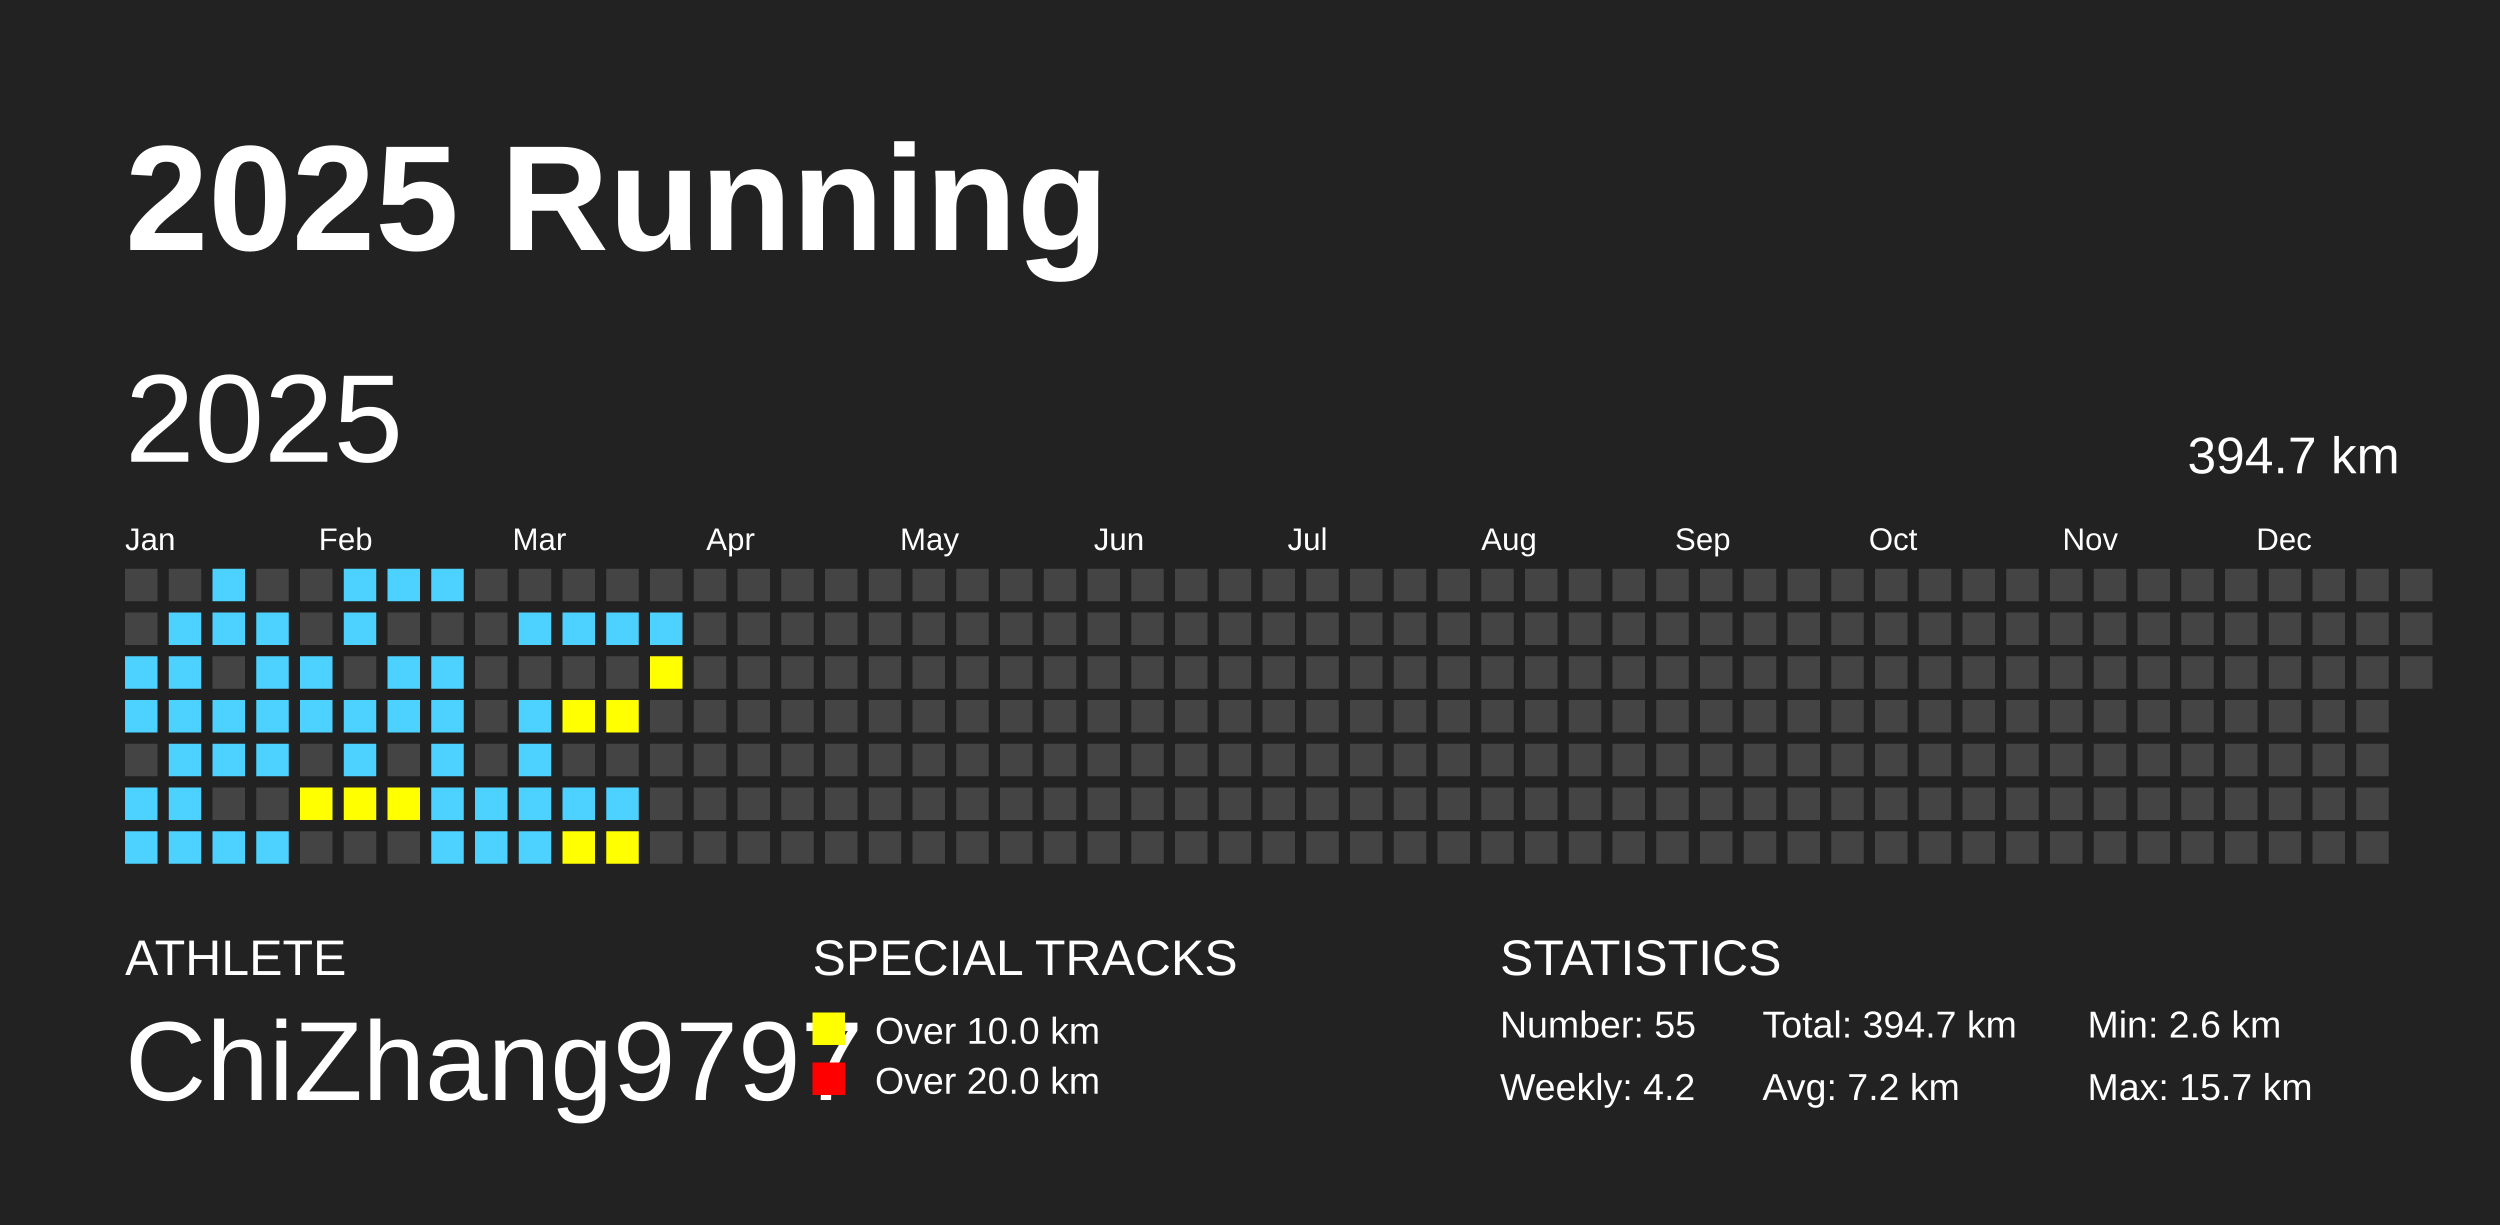
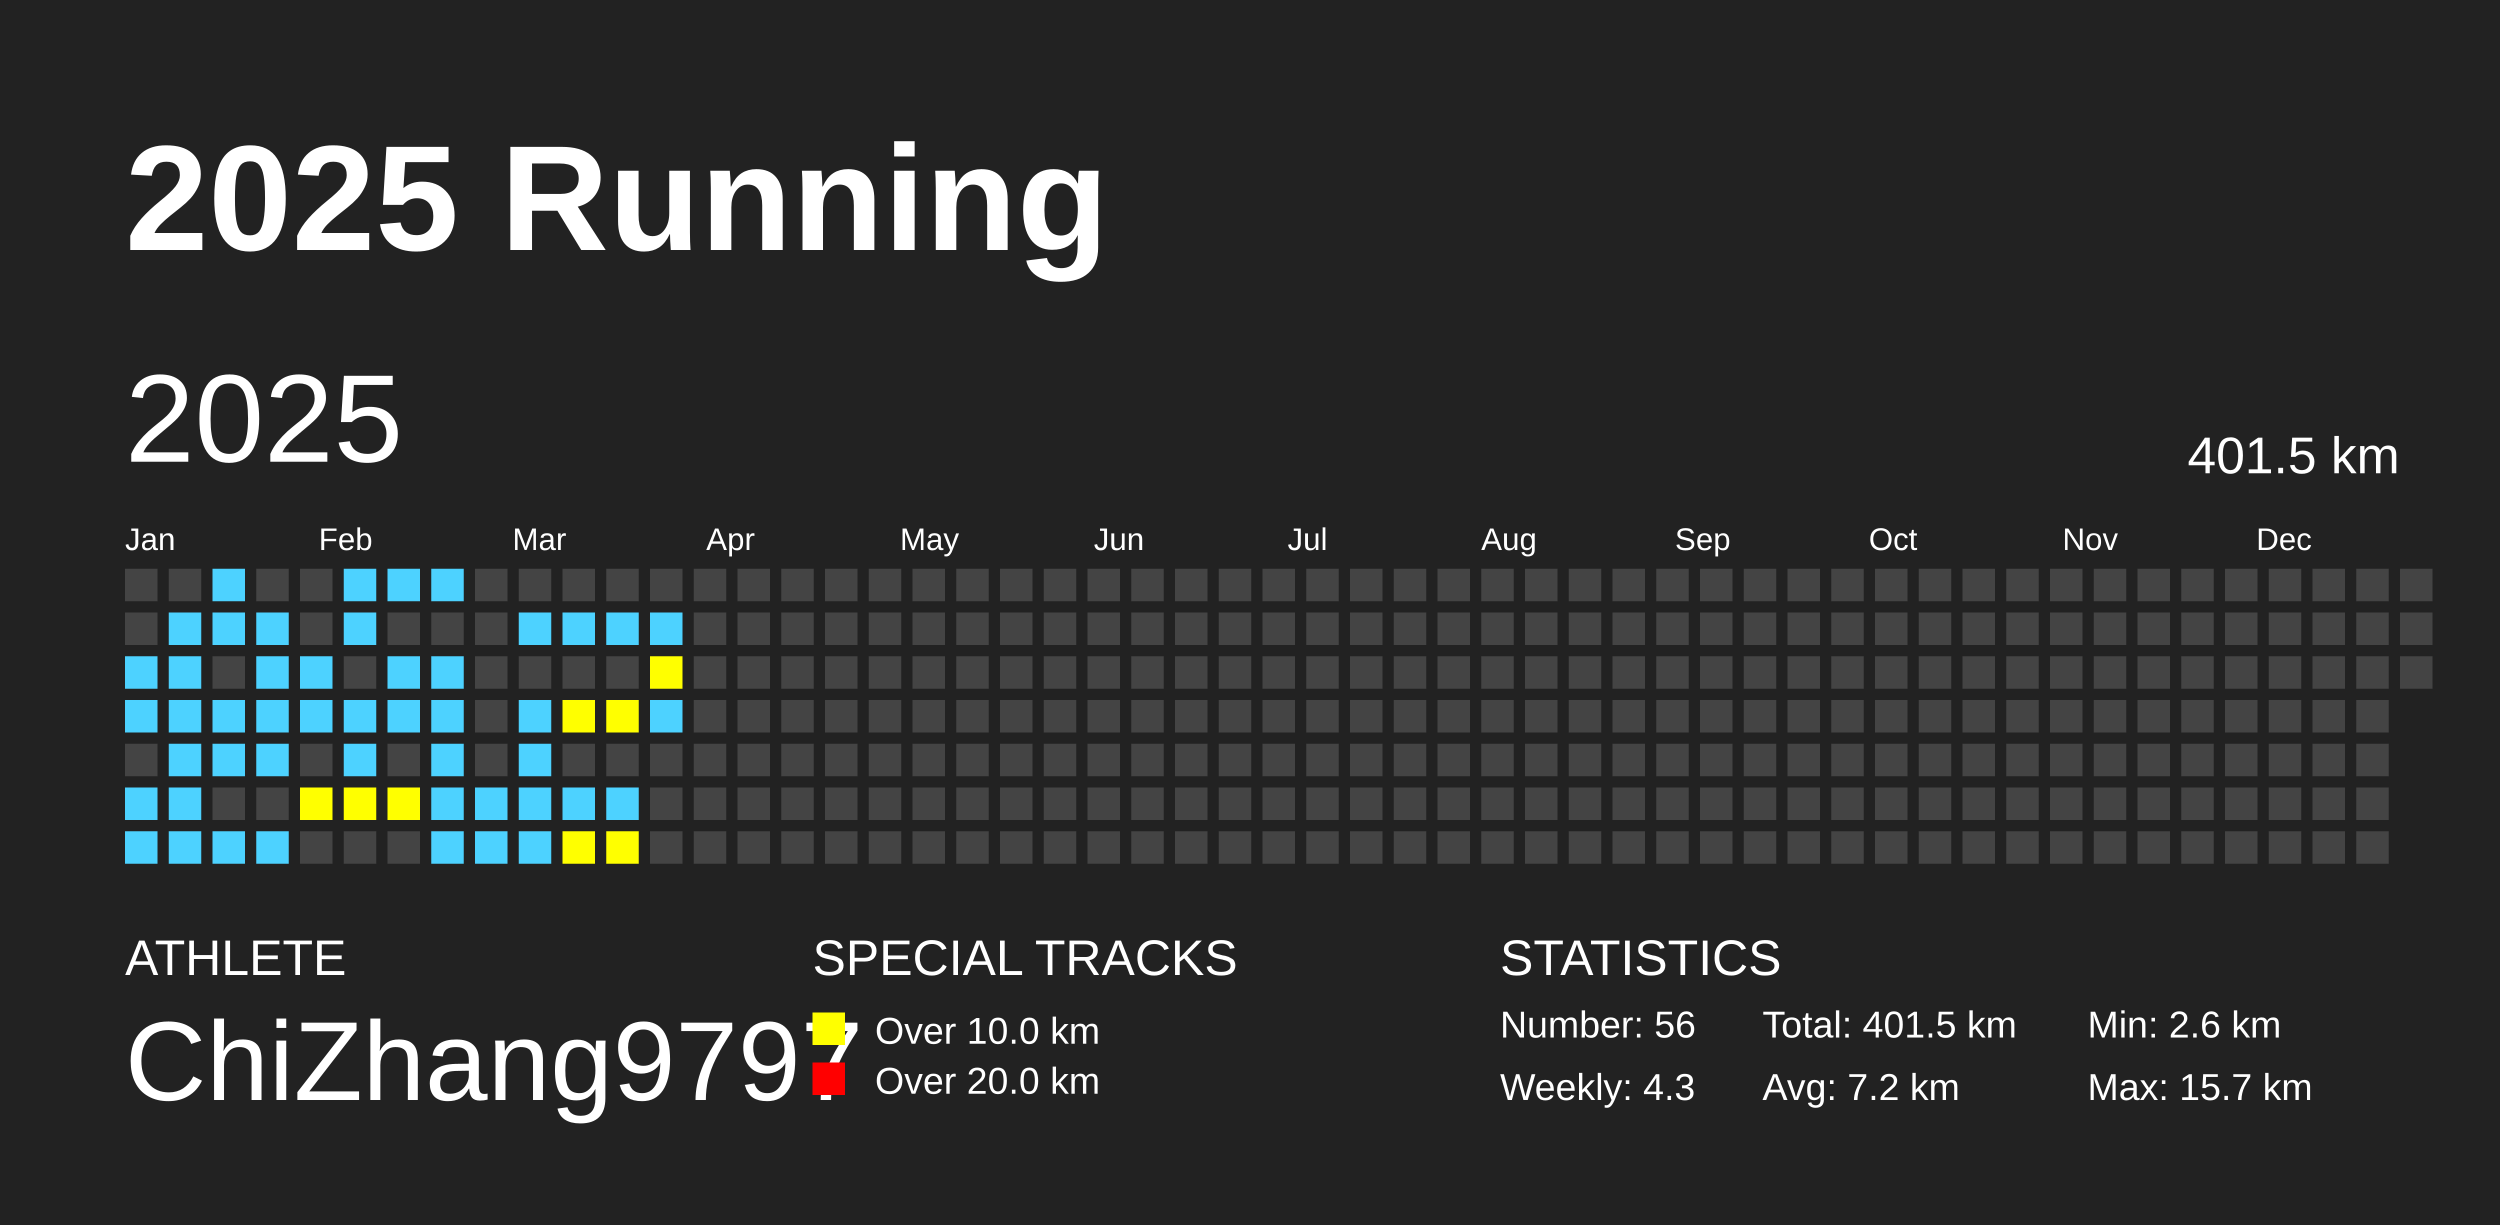
<svg xmlns="http://www.w3.org/2000/svg" baseProfile="full" height="98mm" version="1.1" viewBox="0,0,200,98" width="200mm">
  <defs />
  <rect fill="#222222" height="98" width="200" x="0" y="0" />
  <text fill="#FFFFFF" style="font-size:12px; font-family:Arial; font-weight:bold;" x="10" y="20">2025 Running</text>
  <text fill="#FFFFFF" style="font-size:4px; font-family:Arial" x="10" y="78">ATHLETE</text>
  <text fill="#FFFFFF" style="font-size:9px; font-family:Arial" x="10" y="88">ChiZhang9797</text>
  <text fill="#FFFFFF" style="font-size:4px; font-family:Arial" x="65" y="78">SPECIAL TRACKS</text>
  <rect fill="yellow" height="2.6" width="2.6" x="65" y="81" />
  <text fill="#FFFFFF" style="font-size:3px; font-family:Arial" x="70" y="83.5">Over 10.0 km</text>
  <rect fill="red" height="2.6" width="2.6" x="65" y="85" />
  <text fill="#FFFFFF" style="font-size:3px; font-family:Arial" x="70" y="87.5">Over 20.0 km</text>
  <text fill="#FFFFFF" style="font-size:4px; font-family:Arial" x="120" y="78">STATISTICS</text>
-   <text fill="#FFFFFF" style="font-size:3px; font-family:Arial" x="120" y="83">Number: 55</text>
-   <text fill="#FFFFFF" style="font-size:3px; font-family:Arial" x="120" y="88">Weekly: 4.2</text>
-   <text fill="#FFFFFF" style="font-size:3px; font-family:Arial" x="141" y="83">Total: 394.7 km</text>
+   <text fill="#FFFFFF" style="font-size:3px; font-family:Arial" x="120" y="83">Number: 56</text>
+   <text fill="#FFFFFF" style="font-size:3px; font-family:Arial" x="120" y="88">Weekly: 4.3</text>
+   <text fill="#FFFFFF" style="font-size:3px; font-family:Arial" x="141" y="83">Total: 401.5 km</text>
  <text fill="#FFFFFF" style="font-size:3px; font-family:Arial" x="141" y="88">Avg: 7.2 km</text>
  <text fill="#FFFFFF" style="font-size:3px; font-family:Arial" x="167" y="83">Min: 2.6 km</text>
  <text fill="#FFFFFF" style="font-size:3px; font-family:Arial" x="167" y="88">Max: 15.7 km</text>
  <text dominant-baseline="hanging" fill="#FFFFFF" style="font-size:10.0px; font-family:Arial;" x="10" y="30">2025</text>
-   <text dominant-baseline="hanging" fill="#FFFFFF" style="font-size:4.125px; font-family:Arial;" x="175" y="35">394.7 km</text>
+   <text dominant-baseline="hanging" fill="#FFFFFF" style="font-size:4.125px; font-family:Arial;" x="175" y="35">401.5 km</text>
  <text fill="#FFFFFF" style="font-size:2.5px; font-family:Arial" x="10.0" y="44">Jan</text>
  <text fill="#FFFFFF" style="font-size:2.5px; font-family:Arial" x="25.5" y="44">Feb</text>
  <text fill="#FFFFFF" style="font-size:2.5px; font-family:Arial" x="41.0" y="44">Mar</text>
  <text fill="#FFFFFF" style="font-size:2.5px; font-family:Arial" x="56.5" y="44">Apr</text>
  <text fill="#FFFFFF" style="font-size:2.5px; font-family:Arial" x="72.0" y="44">May</text>
  <text fill="#FFFFFF" style="font-size:2.5px; font-family:Arial" x="87.5" y="44">Jun</text>
  <text fill="#FFFFFF" style="font-size:2.5px; font-family:Arial" x="103.0" y="44">Jul</text>
  <text fill="#FFFFFF" style="font-size:2.5px; font-family:Arial" x="118.5" y="44">Aug</text>
  <text fill="#FFFFFF" style="font-size:2.5px; font-family:Arial" x="134.0" y="44">Sep</text>
  <text fill="#FFFFFF" style="font-size:2.5px; font-family:Arial" x="149.5" y="44">Oct</text>
  <text fill="#FFFFFF" style="font-size:2.5px; font-family:Arial" x="165.0" y="44">Nov</text>
  <text fill="#FFFFFF" style="font-size:2.5px; font-family:Arial" x="180.5" y="44">Dec</text>
  <rect fill="#444444" height="2.6" width="2.6" x="10.0" y="45.5" />
  <rect fill="#444444" height="2.6" width="2.6" x="10.0" y="49.0" />
  <rect fill="#4DD2FF" height="2.6" width="2.6" x="10.0" y="52.5" />
  <rect fill="#4DD2FF" height="2.6" width="2.6" x="10.0" y="56.0" />
  <rect fill="#444444" height="2.6" width="2.6" x="10.0" y="59.5" />
  <rect fill="#4DD2FF" height="2.6" width="2.6" x="10.0" y="63.0" />
  <rect fill="#4DD2FF" height="2.6" width="2.6" x="10.0" y="66.5" />
  <rect fill="#444444" height="2.6" width="2.6" x="13.5" y="45.5" />
  <rect fill="#4DD2FF" height="2.6" width="2.6" x="13.5" y="49.0" />
  <rect fill="#4DD2FF" height="2.6" width="2.6" x="13.5" y="52.5" />
  <rect fill="#4DD2FF" height="2.6" width="2.6" x="13.5" y="56.0" />
  <rect fill="#4DD2FF" height="2.6" width="2.6" x="13.5" y="59.5" />
  <rect fill="#4DD2FF" height="2.6" width="2.6" x="13.5" y="63.0" />
  <rect fill="#4DD2FF" height="2.6" width="2.6" x="13.5" y="66.5" />
  <rect fill="#4DD2FF" height="2.6" width="2.6" x="17.0" y="45.5" />
  <rect fill="#4DD2FF" height="2.6" width="2.6" x="17.0" y="49.0" />
  <rect fill="#444444" height="2.6" width="2.6" x="17.0" y="52.5" />
  <rect fill="#4DD2FF" height="2.6" width="2.6" x="17.0" y="56.0" />
  <rect fill="#4DD2FF" height="2.6" width="2.6" x="17.0" y="59.5" />
  <rect fill="#444444" height="2.6" width="2.6" x="17.0" y="63.0" />
  <rect fill="#4DD2FF" height="2.6" width="2.6" x="17.0" y="66.5" />
  <rect fill="#444444" height="2.6" width="2.6" x="20.5" y="45.5" />
  <rect fill="#4DD2FF" height="2.6" width="2.6" x="20.5" y="49.0" />
  <rect fill="#4DD2FF" height="2.6" width="2.6" x="20.5" y="52.5" />
  <rect fill="#4DD2FF" height="2.6" width="2.6" x="20.5" y="56.0" />
  <rect fill="#4DD2FF" height="2.6" width="2.6" x="20.5" y="59.5" />
  <rect fill="#444444" height="2.6" width="2.6" x="20.5" y="63.0" />
  <rect fill="#4DD2FF" height="2.6" width="2.6" x="20.5" y="66.5" />
  <rect fill="#444444" height="2.6" width="2.6" x="24.0" y="45.5" />
  <rect fill="#444444" height="2.6" width="2.6" x="24.0" y="49.0" />
  <rect fill="#4DD2FF" height="2.6" width="2.6" x="24.0" y="52.5" />
  <rect fill="#4DD2FF" height="2.6" width="2.6" x="24.0" y="56.0" />
  <rect fill="#444444" height="2.6" width="2.6" x="24.0" y="59.5" />
  <rect fill="yellow" height="2.6" width="2.6" x="24.0" y="63.0" />
  <rect fill="#444444" height="2.6" width="2.6" x="24.0" y="66.5" />
  <rect fill="#4DD2FF" height="2.6" width="2.6" x="27.5" y="45.5" />
  <rect fill="#4DD2FF" height="2.6" width="2.6" x="27.5" y="49.0" />
  <rect fill="#444444" height="2.6" width="2.6" x="27.5" y="52.5" />
  <rect fill="#4DD2FF" height="2.6" width="2.6" x="27.5" y="56.0" />
  <rect fill="#4DD2FF" height="2.6" width="2.6" x="27.5" y="59.5" />
  <rect fill="yellow" height="2.6" width="2.6" x="27.5" y="63.0" />
  <rect fill="#444444" height="2.6" width="2.6" x="27.5" y="66.5" />
  <rect fill="#4DD2FF" height="2.6" width="2.6" x="31.0" y="45.5" />
  <rect fill="#444444" height="2.6" width="2.6" x="31.0" y="49.0" />
  <rect fill="#4DD2FF" height="2.6" width="2.6" x="31.0" y="52.5" />
  <rect fill="#4DD2FF" height="2.6" width="2.6" x="31.0" y="56.0" />
  <rect fill="#444444" height="2.6" width="2.6" x="31.0" y="59.5" />
  <rect fill="yellow" height="2.6" width="2.6" x="31.0" y="63.0" />
  <rect fill="#444444" height="2.6" width="2.6" x="31.0" y="66.5" />
  <rect fill="#4DD2FF" height="2.6" width="2.6" x="34.5" y="45.5" />
  <rect fill="#444444" height="2.6" width="2.6" x="34.5" y="49.0" />
  <rect fill="#4DD2FF" height="2.6" width="2.6" x="34.5" y="52.5" />
  <rect fill="#4DD2FF" height="2.6" width="2.6" x="34.5" y="56.0" />
  <rect fill="#4DD2FF" height="2.6" width="2.6" x="34.5" y="59.5" />
  <rect fill="#4DD2FF" height="2.6" width="2.6" x="34.5" y="63.0" />
  <rect fill="#4DD2FF" height="2.6" width="2.6" x="34.5" y="66.5" />
  <rect fill="#444444" height="2.6" width="2.6" x="38.0" y="45.5" />
  <rect fill="#444444" height="2.6" width="2.6" x="38.0" y="49.0" />
  <rect fill="#444444" height="2.6" width="2.6" x="38.0" y="52.5" />
  <rect fill="#444444" height="2.6" width="2.6" x="38.0" y="56.0" />
  <rect fill="#444444" height="2.6" width="2.6" x="38.0" y="59.5" />
  <rect fill="#4DD2FF" height="2.6" width="2.6" x="38.0" y="63.0" />
  <rect fill="#4DD2FF" height="2.6" width="2.6" x="38.0" y="66.5" />
  <rect fill="#444444" height="2.6" width="2.6" x="41.5" y="45.5" />
  <rect fill="#4DD2FF" height="2.6" width="2.6" x="41.5" y="49.0" />
  <rect fill="#444444" height="2.6" width="2.6" x="41.5" y="52.5" />
  <rect fill="#4DD2FF" height="2.6" width="2.6" x="41.5" y="56.0" />
  <rect fill="#4DD2FF" height="2.6" width="2.6" x="41.5" y="59.5" />
  <rect fill="#4DD2FF" height="2.6" width="2.6" x="41.5" y="63.0" />
  <rect fill="#4DD2FF" height="2.6" width="2.6" x="41.5" y="66.5" />
  <rect fill="#444444" height="2.6" width="2.6" x="45.0" y="45.5" />
  <rect fill="#4DD2FF" height="2.6" width="2.6" x="45.0" y="49.0" />
  <rect fill="#444444" height="2.6" width="2.6" x="45.0" y="52.5" />
  <rect fill="yellow" height="2.6" width="2.6" x="45.0" y="56.0" />
  <rect fill="#444444" height="2.6" width="2.6" x="45.0" y="59.5" />
  <rect fill="#4DD2FF" height="2.6" width="2.6" x="45.0" y="63.0" />
  <rect fill="yellow" height="2.6" width="2.6" x="45.0" y="66.5" />
  <rect fill="#444444" height="2.6" width="2.6" x="48.5" y="45.5" />
  <rect fill="#4DD2FF" height="2.6" width="2.6" x="48.5" y="49.0" />
  <rect fill="#444444" height="2.6" width="2.6" x="48.5" y="52.5" />
  <rect fill="yellow" height="2.6" width="2.6" x="48.5" y="56.0" />
  <rect fill="#444444" height="2.6" width="2.6" x="48.5" y="59.5" />
  <rect fill="#4DD2FF" height="2.6" width="2.6" x="48.5" y="63.0" />
  <rect fill="yellow" height="2.6" width="2.6" x="48.5" y="66.5" />
  <rect fill="#444444" height="2.6" width="2.6" x="52.0" y="45.5" />
  <rect fill="#4DD2FF" height="2.6" width="2.6" x="52.0" y="49.0" />
  <rect fill="yellow" height="2.6" width="2.6" x="52.0" y="52.5" />
-   <rect fill="#444444" height="2.6" width="2.6" x="52.0" y="56.0" />
+   <rect fill="#4DD2FF" height="2.6" width="2.6" x="52.0" y="56.0" />
  <rect fill="#444444" height="2.6" width="2.6" x="52.0" y="59.5" />
  <rect fill="#444444" height="2.6" width="2.6" x="52.0" y="63.0" />
  <rect fill="#444444" height="2.6" width="2.6" x="52.0" y="66.5" />
  <rect fill="#444444" height="2.6" width="2.6" x="55.5" y="45.5" />
  <rect fill="#444444" height="2.6" width="2.6" x="55.5" y="49.0" />
  <rect fill="#444444" height="2.6" width="2.6" x="55.5" y="52.5" />
  <rect fill="#444444" height="2.6" width="2.6" x="55.5" y="56.0" />
  <rect fill="#444444" height="2.6" width="2.6" x="55.5" y="59.5" />
  <rect fill="#444444" height="2.6" width="2.6" x="55.5" y="63.0" />
  <rect fill="#444444" height="2.6" width="2.6" x="55.5" y="66.5" />
  <rect fill="#444444" height="2.6" width="2.6" x="59.0" y="45.5" />
  <rect fill="#444444" height="2.6" width="2.6" x="59.0" y="49.0" />
  <rect fill="#444444" height="2.6" width="2.6" x="59.0" y="52.5" />
  <rect fill="#444444" height="2.6" width="2.6" x="59.0" y="56.0" />
  <rect fill="#444444" height="2.6" width="2.6" x="59.0" y="59.5" />
  <rect fill="#444444" height="2.6" width="2.6" x="59.0" y="63.0" />
  <rect fill="#444444" height="2.6" width="2.6" x="59.0" y="66.5" />
  <rect fill="#444444" height="2.6" width="2.6" x="62.5" y="45.5" />
  <rect fill="#444444" height="2.6" width="2.6" x="62.5" y="49.0" />
  <rect fill="#444444" height="2.6" width="2.6" x="62.5" y="52.5" />
  <rect fill="#444444" height="2.6" width="2.6" x="62.5" y="56.0" />
  <rect fill="#444444" height="2.6" width="2.6" x="62.5" y="59.5" />
  <rect fill="#444444" height="2.6" width="2.6" x="62.5" y="63.0" />
  <rect fill="#444444" height="2.6" width="2.6" x="62.5" y="66.5" />
  <rect fill="#444444" height="2.6" width="2.6" x="66.0" y="45.5" />
  <rect fill="#444444" height="2.6" width="2.6" x="66.0" y="49.0" />
  <rect fill="#444444" height="2.6" width="2.6" x="66.0" y="52.5" />
  <rect fill="#444444" height="2.6" width="2.6" x="66.0" y="56.0" />
  <rect fill="#444444" height="2.6" width="2.6" x="66.0" y="59.5" />
  <rect fill="#444444" height="2.6" width="2.6" x="66.0" y="63.0" />
  <rect fill="#444444" height="2.6" width="2.6" x="66.0" y="66.5" />
  <rect fill="#444444" height="2.6" width="2.6" x="69.5" y="45.5" />
  <rect fill="#444444" height="2.6" width="2.6" x="69.5" y="49.0" />
  <rect fill="#444444" height="2.6" width="2.6" x="69.5" y="52.5" />
  <rect fill="#444444" height="2.6" width="2.6" x="69.5" y="56.0" />
  <rect fill="#444444" height="2.6" width="2.6" x="69.5" y="59.5" />
  <rect fill="#444444" height="2.6" width="2.6" x="69.5" y="63.0" />
  <rect fill="#444444" height="2.6" width="2.6" x="69.5" y="66.5" />
  <rect fill="#444444" height="2.6" width="2.6" x="73.0" y="45.5" />
  <rect fill="#444444" height="2.6" width="2.6" x="73.0" y="49.0" />
  <rect fill="#444444" height="2.6" width="2.6" x="73.0" y="52.5" />
  <rect fill="#444444" height="2.6" width="2.6" x="73.0" y="56.0" />
  <rect fill="#444444" height="2.6" width="2.6" x="73.0" y="59.5" />
  <rect fill="#444444" height="2.6" width="2.6" x="73.0" y="63.0" />
  <rect fill="#444444" height="2.6" width="2.6" x="73.0" y="66.5" />
  <rect fill="#444444" height="2.6" width="2.6" x="76.5" y="45.5" />
  <rect fill="#444444" height="2.6" width="2.6" x="76.5" y="49.0" />
  <rect fill="#444444" height="2.6" width="2.6" x="76.5" y="52.5" />
  <rect fill="#444444" height="2.6" width="2.6" x="76.5" y="56.0" />
  <rect fill="#444444" height="2.6" width="2.6" x="76.5" y="59.5" />
  <rect fill="#444444" height="2.6" width="2.6" x="76.5" y="63.0" />
  <rect fill="#444444" height="2.6" width="2.6" x="76.5" y="66.5" />
  <rect fill="#444444" height="2.6" width="2.6" x="80.0" y="45.5" />
  <rect fill="#444444" height="2.6" width="2.6" x="80.0" y="49.0" />
  <rect fill="#444444" height="2.6" width="2.6" x="80.0" y="52.5" />
  <rect fill="#444444" height="2.6" width="2.6" x="80.0" y="56.0" />
  <rect fill="#444444" height="2.6" width="2.6" x="80.0" y="59.5" />
  <rect fill="#444444" height="2.6" width="2.6" x="80.0" y="63.0" />
  <rect fill="#444444" height="2.6" width="2.6" x="80.0" y="66.5" />
  <rect fill="#444444" height="2.6" width="2.6" x="83.5" y="45.5" />
  <rect fill="#444444" height="2.6" width="2.6" x="83.5" y="49.0" />
  <rect fill="#444444" height="2.6" width="2.6" x="83.5" y="52.5" />
  <rect fill="#444444" height="2.6" width="2.6" x="83.5" y="56.0" />
  <rect fill="#444444" height="2.6" width="2.6" x="83.5" y="59.5" />
  <rect fill="#444444" height="2.6" width="2.6" x="83.5" y="63.0" />
  <rect fill="#444444" height="2.6" width="2.6" x="83.5" y="66.5" />
  <rect fill="#444444" height="2.6" width="2.6" x="87.0" y="45.5" />
  <rect fill="#444444" height="2.6" width="2.6" x="87.0" y="49.0" />
  <rect fill="#444444" height="2.6" width="2.6" x="87.0" y="52.5" />
  <rect fill="#444444" height="2.6" width="2.6" x="87.0" y="56.0" />
  <rect fill="#444444" height="2.6" width="2.6" x="87.0" y="59.5" />
  <rect fill="#444444" height="2.6" width="2.6" x="87.0" y="63.0" />
  <rect fill="#444444" height="2.6" width="2.6" x="87.0" y="66.5" />
  <rect fill="#444444" height="2.6" width="2.6" x="90.5" y="45.5" />
  <rect fill="#444444" height="2.6" width="2.6" x="90.5" y="49.0" />
  <rect fill="#444444" height="2.6" width="2.6" x="90.5" y="52.5" />
  <rect fill="#444444" height="2.6" width="2.6" x="90.5" y="56.0" />
  <rect fill="#444444" height="2.6" width="2.6" x="90.5" y="59.5" />
  <rect fill="#444444" height="2.6" width="2.6" x="90.5" y="63.0" />
  <rect fill="#444444" height="2.6" width="2.6" x="90.5" y="66.5" />
  <rect fill="#444444" height="2.6" width="2.6" x="94.0" y="45.5" />
  <rect fill="#444444" height="2.6" width="2.6" x="94.0" y="49.0" />
  <rect fill="#444444" height="2.6" width="2.6" x="94.0" y="52.5" />
  <rect fill="#444444" height="2.6" width="2.6" x="94.0" y="56.0" />
  <rect fill="#444444" height="2.6" width="2.6" x="94.0" y="59.5" />
  <rect fill="#444444" height="2.6" width="2.6" x="94.0" y="63.0" />
  <rect fill="#444444" height="2.6" width="2.6" x="94.0" y="66.5" />
  <rect fill="#444444" height="2.6" width="2.6" x="97.5" y="45.5" />
  <rect fill="#444444" height="2.6" width="2.6" x="97.5" y="49.0" />
  <rect fill="#444444" height="2.6" width="2.6" x="97.5" y="52.5" />
  <rect fill="#444444" height="2.6" width="2.6" x="97.5" y="56.0" />
  <rect fill="#444444" height="2.6" width="2.6" x="97.5" y="59.5" />
  <rect fill="#444444" height="2.6" width="2.6" x="97.5" y="63.0" />
  <rect fill="#444444" height="2.6" width="2.6" x="97.5" y="66.5" />
  <rect fill="#444444" height="2.6" width="2.6" x="101.0" y="45.5" />
  <rect fill="#444444" height="2.6" width="2.6" x="101.0" y="49.0" />
  <rect fill="#444444" height="2.6" width="2.6" x="101.0" y="52.5" />
  <rect fill="#444444" height="2.6" width="2.6" x="101.0" y="56.0" />
  <rect fill="#444444" height="2.6" width="2.6" x="101.0" y="59.5" />
  <rect fill="#444444" height="2.6" width="2.6" x="101.0" y="63.0" />
  <rect fill="#444444" height="2.6" width="2.6" x="101.0" y="66.5" />
  <rect fill="#444444" height="2.6" width="2.6" x="104.5" y="45.5" />
  <rect fill="#444444" height="2.6" width="2.6" x="104.5" y="49.0" />
  <rect fill="#444444" height="2.6" width="2.6" x="104.5" y="52.5" />
  <rect fill="#444444" height="2.6" width="2.6" x="104.5" y="56.0" />
  <rect fill="#444444" height="2.6" width="2.6" x="104.5" y="59.5" />
  <rect fill="#444444" height="2.6" width="2.6" x="104.5" y="63.0" />
  <rect fill="#444444" height="2.6" width="2.6" x="104.5" y="66.5" />
  <rect fill="#444444" height="2.6" width="2.6" x="108.0" y="45.5" />
  <rect fill="#444444" height="2.6" width="2.6" x="108.0" y="49.0" />
  <rect fill="#444444" height="2.6" width="2.6" x="108.0" y="52.5" />
  <rect fill="#444444" height="2.6" width="2.6" x="108.0" y="56.0" />
  <rect fill="#444444" height="2.6" width="2.6" x="108.0" y="59.5" />
  <rect fill="#444444" height="2.6" width="2.6" x="108.0" y="63.0" />
  <rect fill="#444444" height="2.6" width="2.6" x="108.0" y="66.5" />
  <rect fill="#444444" height="2.6" width="2.6" x="111.5" y="45.5" />
  <rect fill="#444444" height="2.6" width="2.6" x="111.5" y="49.0" />
  <rect fill="#444444" height="2.6" width="2.6" x="111.5" y="52.5" />
  <rect fill="#444444" height="2.6" width="2.6" x="111.5" y="56.0" />
  <rect fill="#444444" height="2.6" width="2.6" x="111.5" y="59.5" />
  <rect fill="#444444" height="2.6" width="2.6" x="111.5" y="63.0" />
  <rect fill="#444444" height="2.6" width="2.6" x="111.5" y="66.5" />
  <rect fill="#444444" height="2.6" width="2.6" x="115.0" y="45.5" />
  <rect fill="#444444" height="2.6" width="2.6" x="115.0" y="49.0" />
  <rect fill="#444444" height="2.6" width="2.6" x="115.0" y="52.5" />
  <rect fill="#444444" height="2.6" width="2.6" x="115.0" y="56.0" />
  <rect fill="#444444" height="2.6" width="2.6" x="115.0" y="59.5" />
  <rect fill="#444444" height="2.6" width="2.6" x="115.0" y="63.0" />
  <rect fill="#444444" height="2.6" width="2.6" x="115.0" y="66.5" />
  <rect fill="#444444" height="2.6" width="2.6" x="118.5" y="45.5" />
  <rect fill="#444444" height="2.6" width="2.6" x="118.5" y="49.0" />
  <rect fill="#444444" height="2.6" width="2.6" x="118.5" y="52.5" />
  <rect fill="#444444" height="2.6" width="2.6" x="118.5" y="56.0" />
  <rect fill="#444444" height="2.6" width="2.6" x="118.5" y="59.5" />
  <rect fill="#444444" height="2.6" width="2.6" x="118.5" y="63.0" />
  <rect fill="#444444" height="2.6" width="2.6" x="118.5" y="66.5" />
  <rect fill="#444444" height="2.6" width="2.6" x="122.0" y="45.5" />
  <rect fill="#444444" height="2.6" width="2.6" x="122.0" y="49.0" />
  <rect fill="#444444" height="2.6" width="2.6" x="122.0" y="52.5" />
  <rect fill="#444444" height="2.6" width="2.6" x="122.0" y="56.0" />
  <rect fill="#444444" height="2.6" width="2.6" x="122.0" y="59.5" />
  <rect fill="#444444" height="2.6" width="2.6" x="122.0" y="63.0" />
  <rect fill="#444444" height="2.6" width="2.6" x="122.0" y="66.5" />
  <rect fill="#444444" height="2.6" width="2.6" x="125.5" y="45.5" />
  <rect fill="#444444" height="2.6" width="2.6" x="125.5" y="49.0" />
  <rect fill="#444444" height="2.6" width="2.6" x="125.5" y="52.5" />
  <rect fill="#444444" height="2.6" width="2.6" x="125.5" y="56.0" />
  <rect fill="#444444" height="2.6" width="2.6" x="125.5" y="59.5" />
  <rect fill="#444444" height="2.6" width="2.6" x="125.5" y="63.0" />
  <rect fill="#444444" height="2.6" width="2.6" x="125.5" y="66.5" />
  <rect fill="#444444" height="2.6" width="2.6" x="129.0" y="45.5" />
  <rect fill="#444444" height="2.6" width="2.6" x="129.0" y="49.0" />
  <rect fill="#444444" height="2.6" width="2.6" x="129.0" y="52.5" />
  <rect fill="#444444" height="2.6" width="2.6" x="129.0" y="56.0" />
  <rect fill="#444444" height="2.6" width="2.6" x="129.0" y="59.5" />
  <rect fill="#444444" height="2.6" width="2.6" x="129.0" y="63.0" />
  <rect fill="#444444" height="2.6" width="2.6" x="129.0" y="66.5" />
  <rect fill="#444444" height="2.6" width="2.6" x="132.5" y="45.5" />
  <rect fill="#444444" height="2.6" width="2.6" x="132.5" y="49.0" />
  <rect fill="#444444" height="2.6" width="2.6" x="132.5" y="52.5" />
  <rect fill="#444444" height="2.6" width="2.6" x="132.5" y="56.0" />
  <rect fill="#444444" height="2.6" width="2.6" x="132.5" y="59.5" />
  <rect fill="#444444" height="2.6" width="2.6" x="132.5" y="63.0" />
  <rect fill="#444444" height="2.6" width="2.6" x="132.5" y="66.5" />
  <rect fill="#444444" height="2.6" width="2.6" x="136.0" y="45.5" />
  <rect fill="#444444" height="2.6" width="2.6" x="136.0" y="49.0" />
  <rect fill="#444444" height="2.6" width="2.6" x="136.0" y="52.5" />
  <rect fill="#444444" height="2.6" width="2.6" x="136.0" y="56.0" />
  <rect fill="#444444" height="2.6" width="2.6" x="136.0" y="59.5" />
  <rect fill="#444444" height="2.6" width="2.6" x="136.0" y="63.0" />
  <rect fill="#444444" height="2.6" width="2.6" x="136.0" y="66.5" />
  <rect fill="#444444" height="2.6" width="2.6" x="139.5" y="45.5" />
  <rect fill="#444444" height="2.6" width="2.6" x="139.5" y="49.0" />
  <rect fill="#444444" height="2.6" width="2.6" x="139.5" y="52.5" />
  <rect fill="#444444" height="2.6" width="2.6" x="139.5" y="56.0" />
  <rect fill="#444444" height="2.6" width="2.6" x="139.5" y="59.5" />
  <rect fill="#444444" height="2.6" width="2.6" x="139.5" y="63.0" />
  <rect fill="#444444" height="2.6" width="2.6" x="139.5" y="66.5" />
  <rect fill="#444444" height="2.6" width="2.6" x="143.0" y="45.5" />
  <rect fill="#444444" height="2.6" width="2.6" x="143.0" y="49.0" />
  <rect fill="#444444" height="2.6" width="2.6" x="143.0" y="52.5" />
  <rect fill="#444444" height="2.6" width="2.6" x="143.0" y="56.0" />
  <rect fill="#444444" height="2.6" width="2.6" x="143.0" y="59.5" />
  <rect fill="#444444" height="2.6" width="2.6" x="143.0" y="63.0" />
  <rect fill="#444444" height="2.6" width="2.6" x="143.0" y="66.5" />
  <rect fill="#444444" height="2.6" width="2.6" x="146.5" y="45.5" />
  <rect fill="#444444" height="2.6" width="2.6" x="146.5" y="49.0" />
  <rect fill="#444444" height="2.6" width="2.6" x="146.5" y="52.5" />
  <rect fill="#444444" height="2.6" width="2.6" x="146.5" y="56.0" />
  <rect fill="#444444" height="2.6" width="2.6" x="146.5" y="59.5" />
  <rect fill="#444444" height="2.6" width="2.6" x="146.5" y="63.0" />
  <rect fill="#444444" height="2.6" width="2.6" x="146.5" y="66.5" />
  <rect fill="#444444" height="2.6" width="2.6" x="150.0" y="45.5" />
  <rect fill="#444444" height="2.6" width="2.6" x="150.0" y="49.0" />
  <rect fill="#444444" height="2.6" width="2.6" x="150.0" y="52.5" />
  <rect fill="#444444" height="2.6" width="2.6" x="150.0" y="56.0" />
  <rect fill="#444444" height="2.6" width="2.6" x="150.0" y="59.5" />
  <rect fill="#444444" height="2.6" width="2.6" x="150.0" y="63.0" />
  <rect fill="#444444" height="2.6" width="2.6" x="150.0" y="66.5" />
  <rect fill="#444444" height="2.6" width="2.6" x="153.5" y="45.5" />
  <rect fill="#444444" height="2.6" width="2.6" x="153.5" y="49.0" />
  <rect fill="#444444" height="2.6" width="2.6" x="153.5" y="52.5" />
  <rect fill="#444444" height="2.6" width="2.6" x="153.5" y="56.0" />
  <rect fill="#444444" height="2.6" width="2.6" x="153.5" y="59.5" />
  <rect fill="#444444" height="2.6" width="2.6" x="153.5" y="63.0" />
  <rect fill="#444444" height="2.6" width="2.6" x="153.5" y="66.5" />
  <rect fill="#444444" height="2.6" width="2.6" x="157.0" y="45.5" />
  <rect fill="#444444" height="2.6" width="2.6" x="157.0" y="49.0" />
  <rect fill="#444444" height="2.6" width="2.6" x="157.0" y="52.5" />
  <rect fill="#444444" height="2.6" width="2.6" x="157.0" y="56.0" />
  <rect fill="#444444" height="2.6" width="2.6" x="157.0" y="59.5" />
  <rect fill="#444444" height="2.6" width="2.6" x="157.0" y="63.0" />
  <rect fill="#444444" height="2.6" width="2.6" x="157.0" y="66.5" />
  <rect fill="#444444" height="2.6" width="2.6" x="160.5" y="45.5" />
  <rect fill="#444444" height="2.6" width="2.6" x="160.5" y="49.0" />
  <rect fill="#444444" height="2.6" width="2.6" x="160.5" y="52.5" />
  <rect fill="#444444" height="2.6" width="2.6" x="160.5" y="56.0" />
  <rect fill="#444444" height="2.6" width="2.6" x="160.5" y="59.5" />
  <rect fill="#444444" height="2.6" width="2.6" x="160.5" y="63.0" />
  <rect fill="#444444" height="2.6" width="2.6" x="160.5" y="66.5" />
  <rect fill="#444444" height="2.6" width="2.6" x="164.0" y="45.5" />
  <rect fill="#444444" height="2.6" width="2.6" x="164.0" y="49.0" />
  <rect fill="#444444" height="2.6" width="2.6" x="164.0" y="52.5" />
  <rect fill="#444444" height="2.6" width="2.6" x="164.0" y="56.0" />
  <rect fill="#444444" height="2.6" width="2.6" x="164.0" y="59.5" />
  <rect fill="#444444" height="2.6" width="2.6" x="164.0" y="63.0" />
  <rect fill="#444444" height="2.6" width="2.6" x="164.0" y="66.5" />
  <rect fill="#444444" height="2.6" width="2.6" x="167.5" y="45.5" />
  <rect fill="#444444" height="2.6" width="2.6" x="167.5" y="49.0" />
  <rect fill="#444444" height="2.6" width="2.6" x="167.5" y="52.5" />
  <rect fill="#444444" height="2.6" width="2.6" x="167.5" y="56.0" />
  <rect fill="#444444" height="2.6" width="2.6" x="167.5" y="59.5" />
  <rect fill="#444444" height="2.6" width="2.6" x="167.5" y="63.0" />
  <rect fill="#444444" height="2.6" width="2.6" x="167.5" y="66.5" />
  <rect fill="#444444" height="2.6" width="2.6" x="171.0" y="45.5" />
  <rect fill="#444444" height="2.6" width="2.6" x="171.0" y="49.0" />
  <rect fill="#444444" height="2.6" width="2.6" x="171.0" y="52.5" />
  <rect fill="#444444" height="2.6" width="2.6" x="171.0" y="56.0" />
  <rect fill="#444444" height="2.6" width="2.6" x="171.0" y="59.5" />
  <rect fill="#444444" height="2.6" width="2.6" x="171.0" y="63.0" />
  <rect fill="#444444" height="2.6" width="2.6" x="171.0" y="66.5" />
  <rect fill="#444444" height="2.6" width="2.6" x="174.5" y="45.5" />
  <rect fill="#444444" height="2.6" width="2.6" x="174.5" y="49.0" />
  <rect fill="#444444" height="2.6" width="2.6" x="174.5" y="52.5" />
  <rect fill="#444444" height="2.6" width="2.6" x="174.5" y="56.0" />
  <rect fill="#444444" height="2.6" width="2.6" x="174.5" y="59.5" />
  <rect fill="#444444" height="2.6" width="2.6" x="174.5" y="63.0" />
  <rect fill="#444444" height="2.6" width="2.6" x="174.5" y="66.5" />
  <rect fill="#444444" height="2.6" width="2.6" x="178.0" y="45.5" />
  <rect fill="#444444" height="2.6" width="2.6" x="178.0" y="49.0" />
  <rect fill="#444444" height="2.6" width="2.6" x="178.0" y="52.5" />
  <rect fill="#444444" height="2.6" width="2.6" x="178.0" y="56.0" />
  <rect fill="#444444" height="2.6" width="2.6" x="178.0" y="59.5" />
  <rect fill="#444444" height="2.6" width="2.6" x="178.0" y="63.0" />
  <rect fill="#444444" height="2.6" width="2.6" x="178.0" y="66.5" />
  <rect fill="#444444" height="2.6" width="2.6" x="181.5" y="45.5" />
  <rect fill="#444444" height="2.6" width="2.6" x="181.5" y="49.0" />
  <rect fill="#444444" height="2.6" width="2.6" x="181.5" y="52.5" />
  <rect fill="#444444" height="2.6" width="2.6" x="181.5" y="56.0" />
  <rect fill="#444444" height="2.6" width="2.6" x="181.5" y="59.5" />
  <rect fill="#444444" height="2.6" width="2.6" x="181.5" y="63.0" />
  <rect fill="#444444" height="2.6" width="2.6" x="181.5" y="66.5" />
  <rect fill="#444444" height="2.6" width="2.6" x="185.0" y="45.5" />
  <rect fill="#444444" height="2.6" width="2.6" x="185.0" y="49.0" />
  <rect fill="#444444" height="2.6" width="2.6" x="185.0" y="52.5" />
  <rect fill="#444444" height="2.6" width="2.6" x="185.0" y="56.0" />
  <rect fill="#444444" height="2.6" width="2.6" x="185.0" y="59.5" />
  <rect fill="#444444" height="2.6" width="2.6" x="185.0" y="63.0" />
  <rect fill="#444444" height="2.6" width="2.6" x="185.0" y="66.5" />
  <rect fill="#444444" height="2.6" width="2.6" x="188.5" y="45.5" />
  <rect fill="#444444" height="2.6" width="2.6" x="188.5" y="49.0" />
  <rect fill="#444444" height="2.6" width="2.6" x="188.5" y="52.5" />
  <rect fill="#444444" height="2.6" width="2.6" x="188.5" y="56.0" />
  <rect fill="#444444" height="2.6" width="2.6" x="188.5" y="59.5" />
  <rect fill="#444444" height="2.6" width="2.6" x="188.5" y="63.0" />
  <rect fill="#444444" height="2.6" width="2.6" x="188.5" y="66.5" />
  <rect fill="#444444" height="2.6" width="2.6" x="192.0" y="45.5" />
  <rect fill="#444444" height="2.6" width="2.6" x="192.0" y="49.0" />
  <rect fill="#444444" height="2.6" width="2.6" x="192.0" y="52.5" />
</svg>
